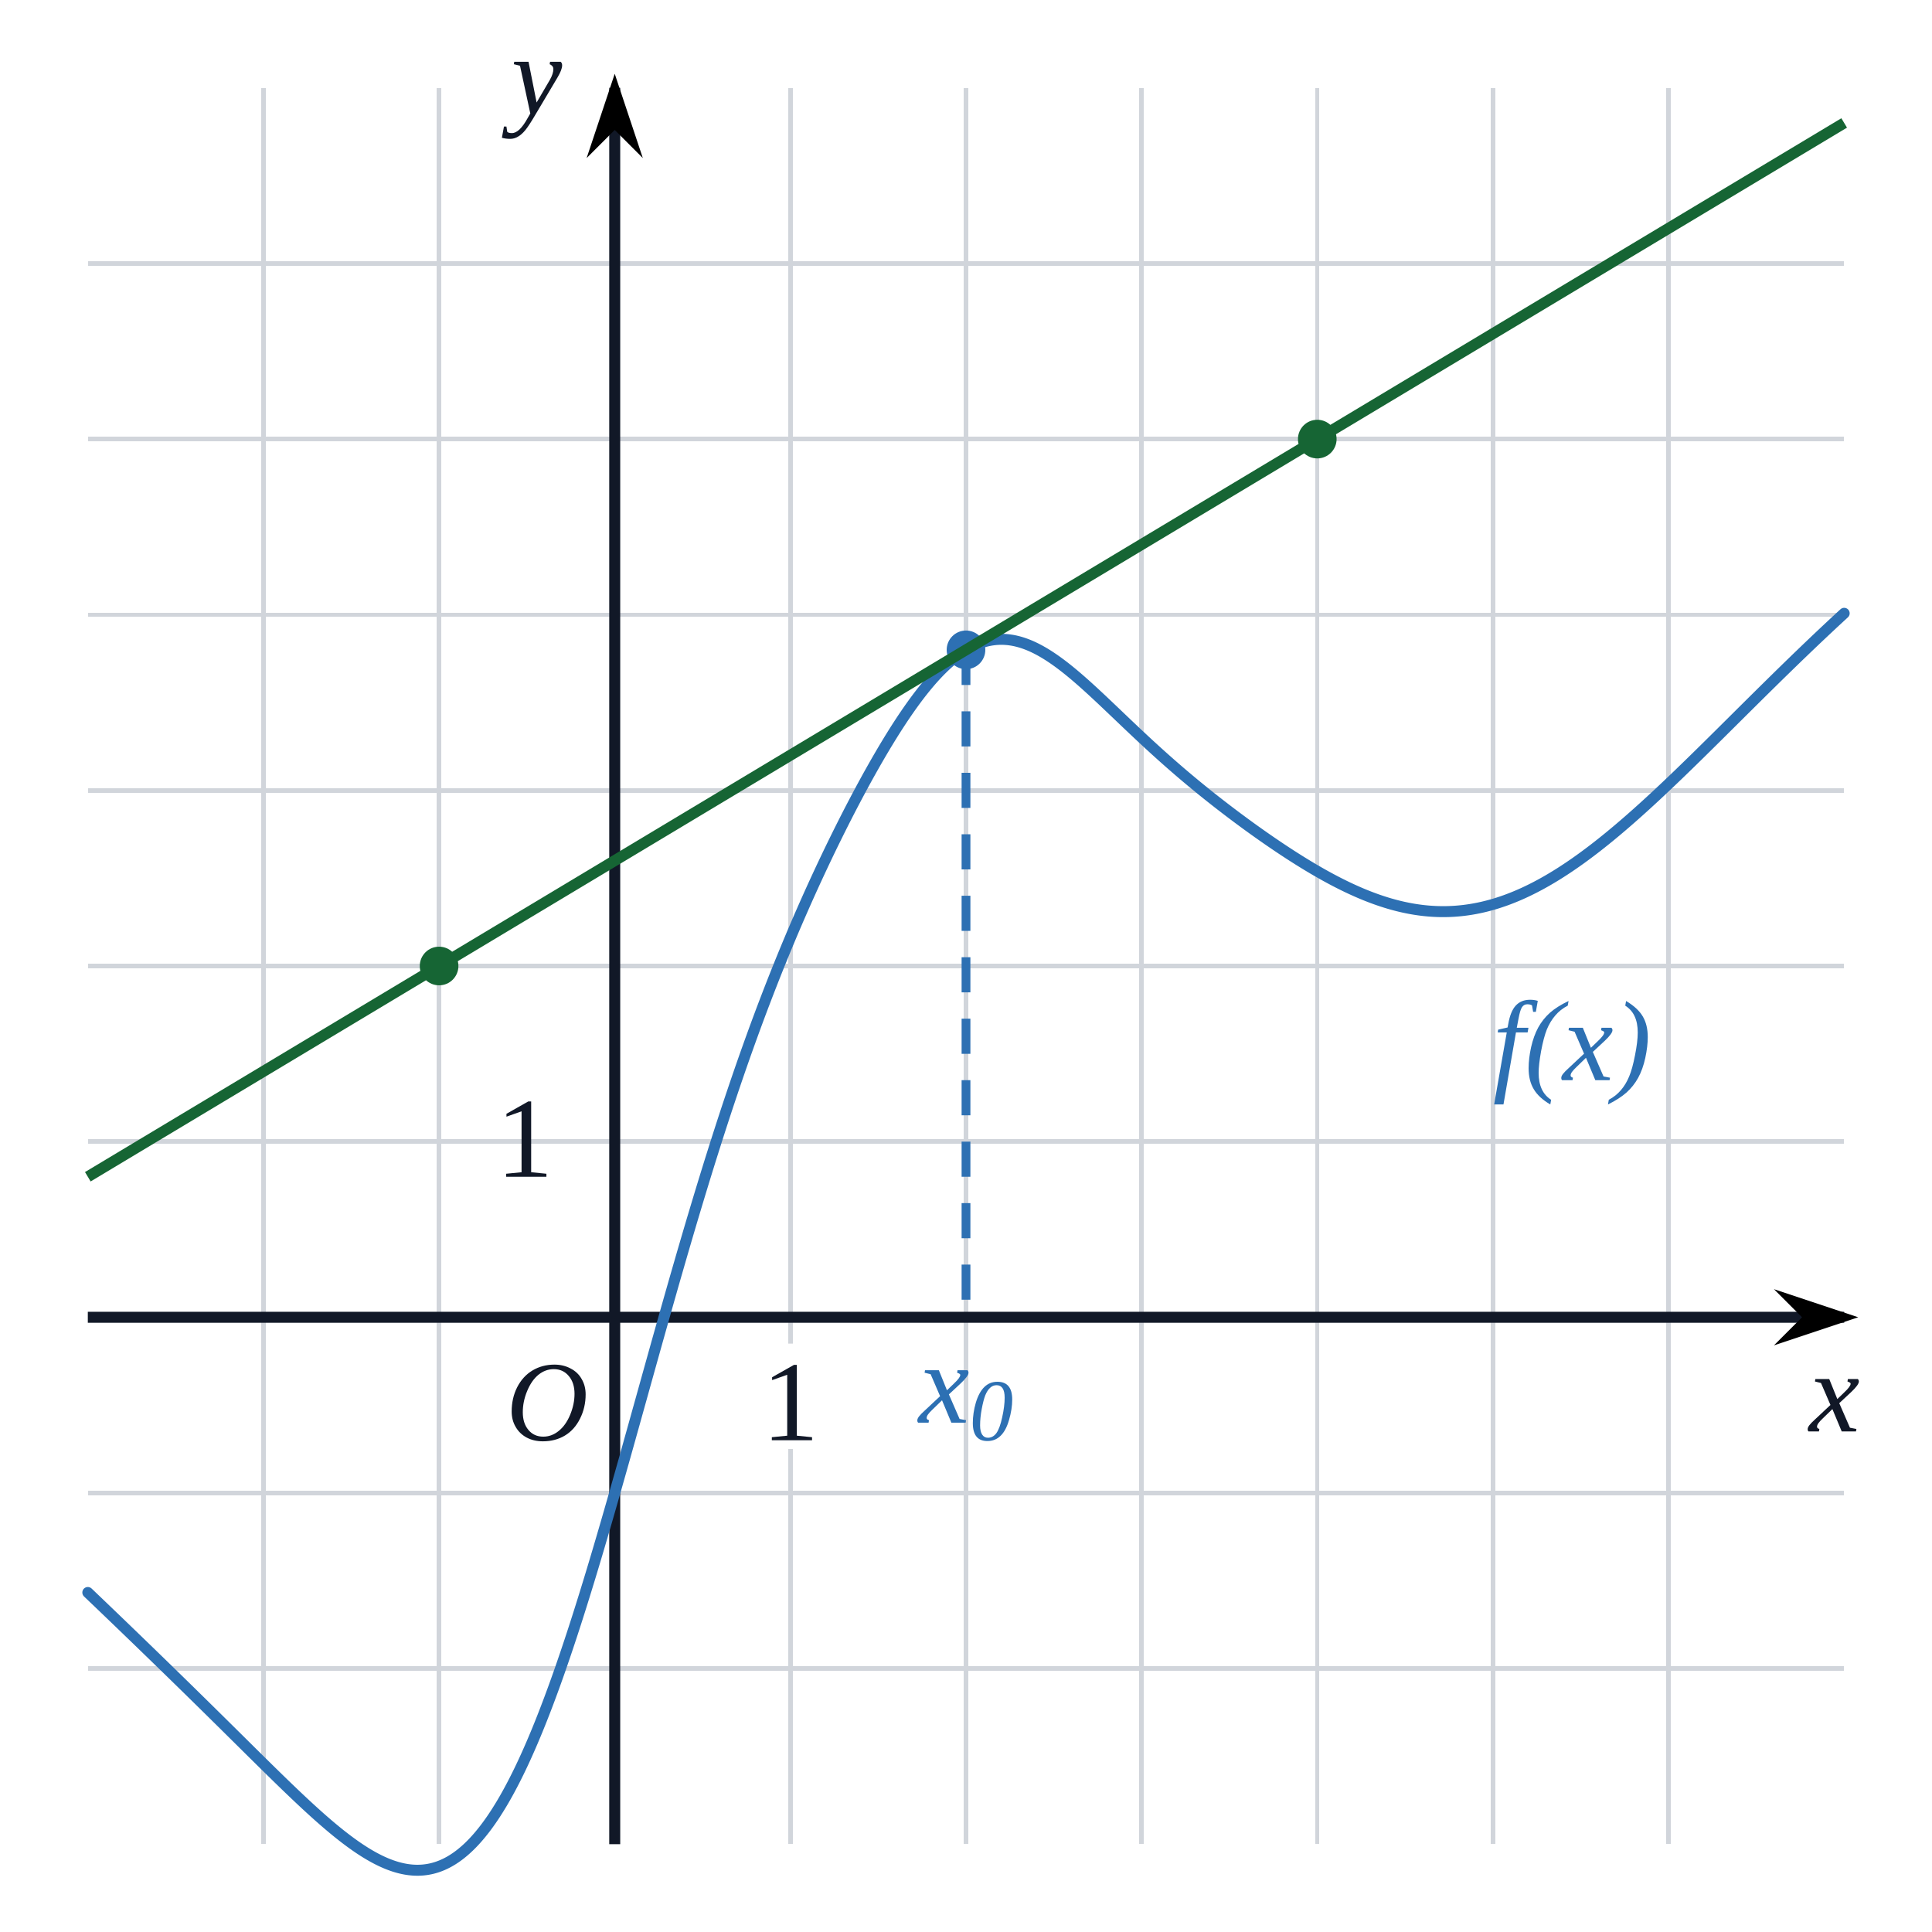
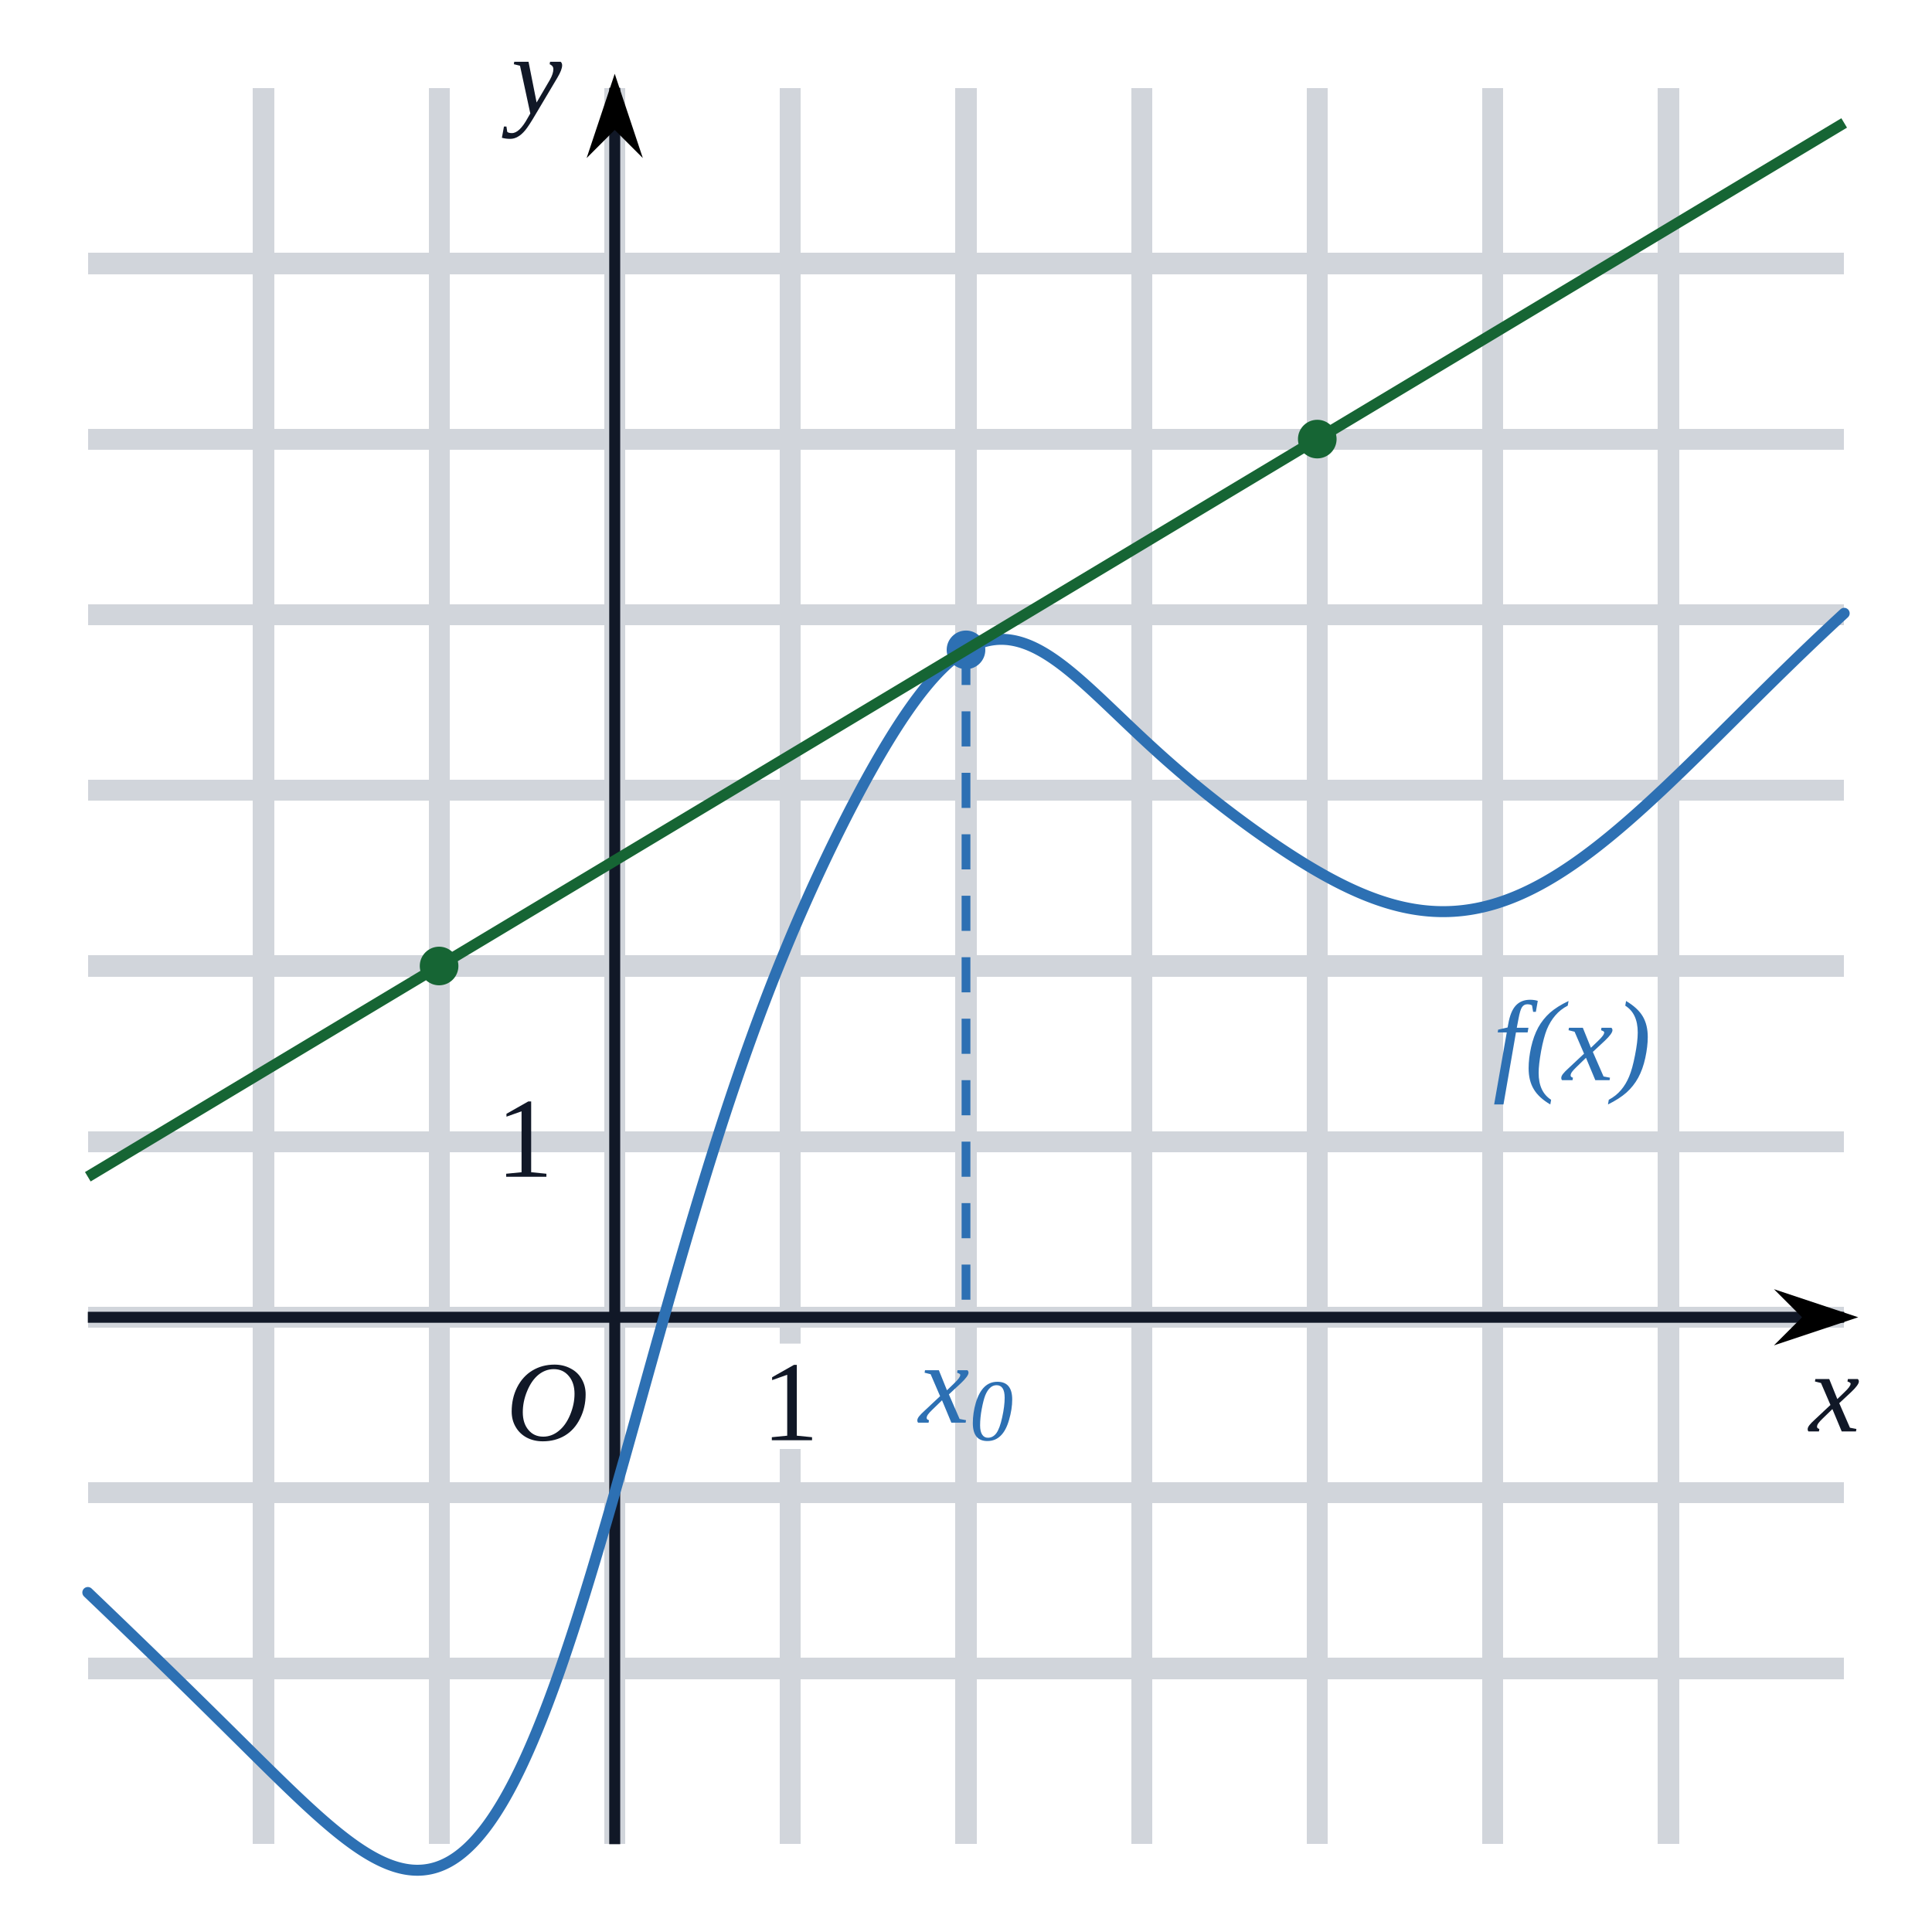
<svg xmlns="http://www.w3.org/2000/svg" width="220" height="220" viewBox="0 0 220 220">
  <rect x="0" y="0" width="220" height="220" fill="white" />
  <defs>
    <marker id="axis-arrow" viewBox="0 0 15 8" refX="13" refY="4" markerWidth="12" markerHeight="6.4" orient="auto" markerUnits="userSpaceOnUse">
      <path d="M 3 0 L 15 4 L 3 8 L 7 4 Z" fill="black" />
    </marker>
  </defs>
-   <g stroke="#d1d5db" stroke-width="0.5" shape-rendering="crispEdges">
+   <g stroke="#d1d5db" stroke-width="2.4" shape-rendering="crispEdges">
    <line x1="30" y1="10" x2="30" y2="210" />
    <line x1="50" y1="10" x2="50" y2="210" />
    <line x1="70" y1="10" x2="70" y2="210" />
    <line x1="90" y1="10" x2="90" y2="210" />
    <line x1="110" y1="10" x2="110" y2="210" />
    <line x1="130" y1="10" x2="130" y2="210" />
    <line x1="150" y1="10" x2="150" y2="210" />
    <line x1="170" y1="10" x2="170" y2="210" />
    <line x1="190" y1="10" x2="190" y2="210" />
    <line x1="10" y1="30" x2="210" y2="30" />
    <line x1="10" y1="50" x2="210" y2="50" />
    <line x1="10" y1="70" x2="210" y2="70" />
    <line x1="10" y1="90" x2="210" y2="90" />
    <line x1="10" y1="110" x2="210" y2="110" />
    <line x1="10" y1="130" x2="210" y2="130" />
    <line x1="10" y1="150" x2="210" y2="150" />
    <line x1="10" y1="170" x2="210" y2="170" />
    <line x1="10" y1="190" x2="210" y2="190" />
  </g>
  <g stroke="#111827" stroke-width="1.25">
    <line x1="10" y1="150" x2="210" y2="150" marker-end="url(#axis-arrow)" />
    <line x1="70" y1="210" x2="70" y2="10" marker-end="url(#axis-arrow)" />
  </g>
  <g font-family="sans-serif" font-size="11" fill="#111827">
    <text x="67" y="164" text-anchor="end" font-size="13" font-style="italic" font-family="Georgia, 'Times New Roman', serif">O</text>
    <rect x="87" y="153" width="7" height="12" fill="white" />
    <text x="90" y="164" text-anchor="middle" font-size="13" font-family="'Times New Roman', serif" font-weight="300">1</text>
    <text x="63" y="134" text-anchor="end" font-size="13" font-family="'Times New Roman', serif" font-weight="300">1</text>
    <text x="206" y="163" text-anchor="start" font-family="Georgia, 'Times New Roman', serif" font-style="italic" font-size="13">x</text>
    <text x="64" y="13" text-anchor="end" font-family="Georgia, 'Times New Roman', serif" font-style="italic" font-size="13">y</text>
  </g>
  <g stroke="#2d70b3" stroke-width="1.25" fill="none" stroke-linecap="round" stroke-linejoin="round">
    <path d="M 10.000 181.340 L 10.100 181.435 L 10.200 181.531 L 10.300 181.626 L 10.400 181.722 L 10.500 181.818 L 10.600 181.913 L 10.700 182.009 L 10.800 182.104 L 10.900 182.200 L 11.001 182.296 L 11.101 182.391 L 11.201 182.487 L 11.301 182.583 L 11.401 182.679 L 11.501 182.774 L 11.601 182.870 L 11.701 182.966 L 11.801 183.062 L 11.901 183.158 L 12.001 183.254 L 12.101 183.350 L 12.201 183.446 L 12.301 183.542 L 12.401 183.638 L 12.501 183.734 L 12.601 183.830 L 12.701 183.926 L 12.801 184.022 L 12.901 184.118 L 13.002 184.214 L 13.102 184.311 L 13.202 184.407 L 13.302 184.503 L 13.402 184.599 L 13.502 184.695 L 13.602 184.792 L 13.702 184.888 L 13.802 184.984 L 13.902 185.081 L 14.002 185.177 L 14.102 185.273 L 14.202 185.370 L 14.302 185.466 L 14.402 185.563 L 14.502 185.659 L 14.602 185.756 L 14.702 185.852 L 14.802 185.949 L 14.902 186.045 L 15.003 186.142 L 15.103 186.238 L 15.203 186.335 L 15.303 186.432 L 15.403 186.528 L 15.503 186.625 L 15.603 186.722 L 15.703 186.818 L 15.803 186.915 L 15.903 187.012 L 16.003 187.109 L 16.103 187.205 L 16.203 187.302 L 16.303 187.399 L 16.403 187.496 L 16.503 187.593 L 16.603 187.690 L 16.703 187.786 L 16.803 187.883 L 16.903 187.980 L 17.004 188.077 L 17.104 188.174 L 17.204 188.271 L 17.304 188.368 L 17.404 188.465 L 17.504 188.562 L 17.604 188.660 L 17.704 188.757 L 17.804 188.854 L 17.904 188.951 L 18.004 189.048 L 18.104 189.145 L 18.204 189.243 L 18.304 189.340 L 18.404 189.437 L 18.504 189.534 L 18.604 189.632 L 18.704 189.729 L 18.804 189.826 L 18.904 189.924 L 19.005 190.021 L 19.105 190.119 L 19.205 190.216 L 19.305 190.314 L 19.405 190.411 L 19.505 190.509 L 19.605 190.606 L 19.705 190.704 L 19.805 190.801 L 19.905 190.899 L 20.005 190.996 L 20.105 191.094 L 20.205 191.192 L 20.305 191.290 L 20.405 191.387 L 20.505 191.485 L 20.605 191.583 L 20.705 191.681 L 20.805 191.778 L 20.905 191.876 L 21.006 191.974 L 21.106 192.072 L 21.206 192.170 L 21.306 192.268 L 21.406 192.366 L 21.506 192.464 L 21.606 192.562 L 21.706 192.660 L 21.806 192.758 L 21.906 192.856 L 22.006 192.954 L 22.106 193.052 L 22.206 193.151 L 22.306 193.249 L 22.406 193.347 L 22.506 193.445 L 22.606 193.544 L 22.706 193.642 L 22.806 193.740 L 22.906 193.838 L 23.007 193.937 L 23.107 194.035 L 23.207 194.134 L 23.307 194.232 L 23.407 194.331 L 23.507 194.429 L 23.607 194.528 L 23.707 194.626 L 23.807 194.725 L 23.907 194.823 L 24.007 194.922 L 24.107 195.020 L 24.207 195.119 L 24.307 195.218 L 24.407 195.316 L 24.507 195.415 L 24.607 195.514 L 24.707 195.613 L 24.807 195.711 L 24.907 195.810 L 25.008 195.909 L 25.108 196.008 L 25.208 196.107 L 25.308 196.205 L 25.408 196.304 L 25.508 196.403 L 25.608 196.502 L 25.708 196.601 L 25.808 196.700 L 25.908 196.799 L 26.008 196.898 L 26.108 196.997 L 26.208 197.096 L 26.308 197.195 L 26.408 197.294 L 26.508 197.393 L 26.608 197.492 L 26.708 197.591 L 26.808 197.690 L 26.908 197.789 L 27.009 197.888 L 27.109 197.987 L 27.209 198.086 L 27.309 198.185 L 27.409 198.284 L 27.509 198.383 L 27.609 198.482 L 27.709 198.581 L 27.809 198.681 L 27.909 198.780 L 28.009 198.879 L 28.109 198.978 L 28.209 199.077 L 28.309 199.176 L 28.409 199.275 L 28.509 199.374 L 28.609 199.473 L 28.709 199.572 L 28.809 199.671 L 28.909 199.769 L 29.010 199.868 L 29.110 199.967 L 29.210 200.066 L 29.310 200.165 L 29.410 200.264 L 29.510 200.362 L 29.610 200.461 L 29.710 200.560 L 29.810 200.659 L 29.910 200.757 L 30.010 200.856 L 30.110 200.954 L 30.210 201.053 L 30.310 201.151 L 30.410 201.250 L 30.510 201.348 L 30.610 201.446 L 30.710 201.544 L 30.810 201.643 L 30.910 201.741 L 31.011 201.839 L 31.111 201.937 L 31.211 202.034 L 31.311 202.132 L 31.411 202.230 L 31.511 202.328 L 31.611 202.425 L 31.711 202.523 L 31.811 202.620 L 31.911 202.717 L 32.011 202.815 L 32.111 202.912 L 32.211 203.009 L 32.311 203.106 L 32.411 203.202 L 32.511 203.299 L 32.611 203.396 L 32.711 203.492 L 32.811 203.588 L 32.911 203.685 L 33.012 203.781 L 33.112 203.877 L 33.212 203.972 L 33.312 204.068 L 33.412 204.164 L 33.512 204.259 L 33.612 204.354 L 33.712 204.449 L 33.812 204.544 L 33.912 204.639 L 34.012 204.733 L 34.112 204.827 L 34.212 204.922 L 34.312 205.016 L 34.412 205.109 L 34.512 205.203 L 34.612 205.296 L 34.712 205.389 L 34.812 205.482 L 34.912 205.575 L 35.013 205.667 L 35.113 205.760 L 35.213 205.852 L 35.313 205.944 L 35.413 206.035 L 35.513 206.126 L 35.613 206.217 L 35.713 206.308 L 35.813 206.399 L 35.913 206.489 L 36.013 206.579 L 36.113 206.668 L 36.213 206.758 L 36.313 206.847 L 36.413 206.936 L 36.513 207.024 L 36.613 207.112 L 36.713 207.200 L 36.813 207.287 L 36.913 207.375 L 37.014 207.461 L 37.114 207.548 L 37.214 207.634 L 37.314 207.720 L 37.414 207.805 L 37.514 207.890 L 37.614 207.974 L 37.714 208.059 L 37.814 208.142 L 37.914 208.226 L 38.014 208.309 L 38.114 208.391 L 38.214 208.473 L 38.314 208.555 L 38.414 208.636 L 38.514 208.717 L 38.614 208.797 L 38.714 208.877 L 38.814 208.956 L 38.914 209.035 L 39.015 209.114 L 39.115 209.191 L 39.215 209.269 L 39.315 209.346 L 39.415 209.422 L 39.515 209.498 L 39.615 209.573 L 39.715 209.647 L 39.815 209.722 L 39.915 209.795 L 40.015 209.868 L 40.115 209.940 L 40.215 210.012 L 40.315 210.083 L 40.415 210.154 L 40.515 210.224 L 40.615 210.293 L 40.715 210.362 L 40.815 210.430 L 40.915 210.497 L 41.016 210.564 L 41.116 210.630 L 41.216 210.695 L 41.316 210.759 L 41.416 210.823 L 41.516 210.886 L 41.616 210.949 L 41.716 211.011 L 41.816 211.071 L 41.916 211.132 L 42.016 211.191 L 42.116 211.250 L 42.216 211.307 L 42.316 211.364 L 42.416 211.421 L 42.516 211.476 L 42.616 211.531 L 42.716 211.584 L 42.816 211.637 L 42.916 211.689 L 43.017 211.740 L 43.117 211.791 L 43.217 211.840 L 43.317 211.889 L 43.417 211.936 L 43.517 211.983 L 43.617 212.028 L 43.717 212.073 L 43.817 212.117 L 43.917 212.160 L 44.017 212.202 L 44.117 212.243 L 44.217 212.282 L 44.317 212.321 L 44.417 212.359 L 44.517 212.396 L 44.617 212.432 L 44.717 212.466 L 44.817 212.500 L 44.917 212.533 L 45.018 212.564 L 45.118 212.595 L 45.218 212.624 L 45.318 212.652 L 45.418 212.679 L 45.518 212.705 L 45.618 212.730 L 45.718 212.753 L 45.818 212.776 L 45.918 212.797 L 46.018 212.817 L 46.118 212.836 L 46.218 212.854 L 46.318 212.870 L 46.418 212.885 L 46.518 212.899 L 46.618 212.912 L 46.718 212.923 L 46.818 212.933 L 46.918 212.942 L 47.019 212.950 L 47.119 212.956 L 47.219 212.961 L 47.319 212.964 L 47.419 212.967 L 47.519 212.967 L 47.619 212.967 L 47.719 212.965 L 47.819 212.962 L 47.919 212.957 L 48.019 212.951 L 48.119 212.944 L 48.219 212.935 L 48.319 212.924 L 48.419 212.912 L 48.519 212.899 L 48.619 212.884 L 48.719 212.868 L 48.819 212.851 L 48.919 212.831 L 49.020 212.811 L 49.120 212.788 L 49.220 212.765 L 49.320 212.739 L 49.420 212.713 L 49.520 212.684 L 49.620 212.654 L 49.720 212.623 L 49.820 212.590 L 49.920 212.555 L 50.020 212.518 L 50.120 212.481 L 50.220 212.441 L 50.320 212.400 L 50.420 212.357 L 50.520 212.312 L 50.620 212.266 L 50.720 212.219 L 50.820 212.169 L 50.920 212.118 L 51.021 212.065 L 51.121 212.011 L 51.221 211.954 L 51.321 211.896 L 51.421 211.837 L 51.521 211.775 L 51.621 211.712 L 51.721 211.647 L 51.821 211.580 L 51.921 211.512 L 52.021 211.442 L 52.121 211.370 L 52.221 211.296 L 52.321 211.221 L 52.421 211.143 L 52.521 211.064 L 52.621 210.983 L 52.721 210.900 L 52.821 210.816 L 52.921 210.729 L 53.022 210.641 L 53.122 210.551 L 53.222 210.459 L 53.322 210.365 L 53.422 210.270 L 53.522 210.172 L 53.622 210.073 L 53.722 209.972 L 53.822 209.869 L 53.922 209.764 L 54.022 209.657 L 54.122 209.548 L 54.222 209.437 L 54.322 209.325 L 54.422 209.210 L 54.522 209.094 L 54.622 208.976 L 54.722 208.855 L 54.822 208.733 L 54.922 208.609 L 55.023 208.483 L 55.123 208.355 L 55.223 208.226 L 55.323 208.094 L 55.423 207.960 L 55.523 207.825 L 55.623 207.687 L 55.723 207.548 L 55.823 207.406 L 55.923 207.263 L 56.023 207.118 L 56.123 206.970 L 56.223 206.821 L 56.323 206.670 L 56.423 206.517 L 56.523 206.362 L 56.623 206.205 L 56.723 206.046 L 56.823 205.885 L 56.923 205.722 L 57.024 205.557 L 57.124 205.391 L 57.224 205.222 L 57.324 205.051 L 57.424 204.879 L 57.524 204.704 L 57.624 204.528 L 57.724 204.349 L 57.824 204.169 L 57.924 203.987 L 58.024 203.803 L 58.124 203.616 L 58.224 203.428 L 58.324 203.238 L 58.424 203.046 L 58.524 202.853 L 58.624 202.657 L 58.724 202.459 L 58.824 202.260 L 58.924 202.058 L 59.025 201.855 L 59.125 201.649 L 59.225 201.442 L 59.325 201.233 L 59.425 201.022 L 59.525 200.810 L 59.625 200.595 L 59.725 200.378 L 59.825 200.160 L 59.925 199.940 L 60.025 199.717 L 60.125 199.493 L 60.225 199.268 L 60.325 199.040 L 60.425 198.810 L 60.525 198.579 L 60.625 198.346 L 60.725 198.111 L 60.825 197.874 L 60.925 197.636 L 61.026 197.396 L 61.126 197.154 L 61.226 196.910 L 61.326 196.664 L 61.426 196.417 L 61.526 196.168 L 61.626 195.917 L 61.726 195.665 L 61.826 195.410 L 61.926 195.154 L 62.026 194.897 L 62.126 194.637 L 62.226 194.376 L 62.326 194.114 L 62.426 193.850 L 62.526 193.584 L 62.626 193.316 L 62.726 193.047 L 62.826 192.776 L 62.926 192.504 L 63.027 192.229 L 63.127 191.954 L 63.227 191.677 L 63.327 191.398 L 63.427 191.118 L 63.527 190.836 L 63.627 190.553 L 63.727 190.268 L 63.827 189.981 L 63.927 189.694 L 64.027 189.404 L 64.127 189.113 L 64.227 188.821 L 64.327 188.528 L 64.427 188.233 L 64.527 187.936 L 64.627 187.638 L 64.727 187.339 L 64.827 187.038 L 64.927 186.736 L 65.028 186.433 L 65.128 186.128 L 65.228 185.823 L 65.328 185.515 L 65.428 185.207 L 65.528 184.897 L 65.628 184.586 L 65.728 184.274 L 65.828 183.960 L 65.928 183.645 L 66.028 183.330 L 66.128 183.012 L 66.228 182.694 L 66.328 182.375 L 66.428 182.054 L 66.528 181.733 L 66.628 181.410 L 66.728 181.086 L 66.828 180.761 L 66.928 180.435 L 67.029 180.108 L 67.129 179.780 L 67.229 179.451 L 67.329 179.121 L 67.429 178.790 L 67.529 178.458 L 67.629 178.125 L 67.729 177.791 L 67.829 177.456 L 67.929 177.121 L 68.029 176.784 L 68.129 176.447 L 68.229 176.108 L 68.329 175.769 L 68.429 175.429 L 68.529 175.089 L 68.629 174.747 L 68.729 174.405 L 68.829 174.062 L 68.929 173.718 L 69.030 173.374 L 69.130 173.029 L 69.230 172.683 L 69.330 172.337 L 69.430 171.990 L 69.530 171.642 L 69.630 171.294 L 69.730 170.945 L 69.830 170.595 L 69.930 170.245 L 70.030 169.895 L 70.130 169.544 L 70.230 169.192 L 70.330 168.840 L 70.430 168.487 L 70.530 168.134 L 70.630 167.781 L 70.730 167.427 L 70.830 167.073 L 70.930 166.718 L 71.031 166.363 L 71.131 166.008 L 71.231 165.652 L 71.331 165.296 L 71.431 164.940 L 71.531 164.583 L 71.631 164.226 L 71.731 163.869 L 71.831 163.512 L 71.931 163.154 L 72.031 162.797 L 72.131 162.439 L 72.231 162.081 L 72.331 161.722 L 72.431 161.364 L 72.531 161.005 L 72.631 160.647 L 72.731 160.288 L 72.831 159.929 L 72.931 159.571 L 73.032 159.212 L 73.132 158.853 L 73.232 158.494 L 73.332 158.135 L 73.432 157.776 L 73.532 157.418 L 73.632 157.059 L 73.732 156.700 L 73.832 156.342 L 73.932 155.983 L 74.032 155.625 L 74.132 155.267 L 74.232 154.909 L 74.332 154.551 L 74.432 154.193 L 74.532 153.836 L 74.632 153.478 L 74.732 153.121 L 74.832 152.764 L 74.932 152.408 L 75.033 152.052 L 75.133 151.696 L 75.233 151.340 L 75.333 150.984 L 75.433 150.629 L 75.533 150.275 L 75.633 149.920 L 75.733 149.566 L 75.833 149.213 L 75.933 148.859 L 76.033 148.507 L 76.133 148.154 L 76.233 147.802 L 76.333 147.451 L 76.433 147.100 L 76.533 146.749 L 76.633 146.399 L 76.733 146.049 L 76.833 145.700 L 76.933 145.351 L 77.034 145.003 L 77.134 144.656 L 77.234 144.309 L 77.334 143.962 L 77.434 143.617 L 77.534 143.271 L 77.634 142.927 L 77.734 142.583 L 77.834 142.239 L 77.934 141.896 L 78.034 141.554 L 78.134 141.213 L 78.234 140.872 L 78.334 140.532 L 78.434 140.192 L 78.534 139.853 L 78.634 139.515 L 78.734 139.178 L 78.834 138.841 L 78.934 138.505 L 79.035 138.170 L 79.135 137.835 L 79.235 137.501 L 79.335 137.168 L 79.435 136.836 L 79.535 136.505 L 79.635 136.174 L 79.735 135.844 L 79.835 135.515 L 79.935 135.187 L 80.035 134.859 L 80.135 134.533 L 80.235 134.207 L 80.335 133.882 L 80.435 133.558 L 80.535 133.234 L 80.635 132.912 L 80.735 132.590 L 80.835 132.269 L 80.935 131.949 L 81.036 131.630 L 81.136 131.312 L 81.236 130.995 L 81.336 130.679 L 81.436 130.363 L 81.536 130.048 L 81.636 129.735 L 81.736 129.422 L 81.836 129.110 L 81.936 128.799 L 82.036 128.489 L 82.136 128.180 L 82.236 127.871 L 82.336 127.564 L 82.436 127.258 L 82.536 126.952 L 82.636 126.648 L 82.736 126.344 L 82.836 126.042 L 82.936 125.740 L 83.037 125.439 L 83.137 125.139 L 83.237 124.840 L 83.337 124.542 L 83.437 124.245 L 83.537 123.949 L 83.637 123.654 L 83.737 123.360 L 83.837 123.067 L 83.937 122.775 L 84.037 122.483 L 84.137 122.193 L 84.237 121.904 L 84.337 121.615 L 84.437 121.328 L 84.537 121.041 L 84.637 120.756 L 84.737 120.471 L 84.837 120.187 L 84.937 119.904 L 85.038 119.623 L 85.138 119.342 L 85.238 119.062 L 85.338 118.783 L 85.438 118.505 L 85.538 118.228 L 85.638 117.952 L 85.738 117.677 L 85.838 117.402 L 85.938 117.129 L 86.038 116.857 L 86.138 116.585 L 86.238 116.315 L 86.338 116.045 L 86.438 115.777 L 86.538 115.509 L 86.638 115.242 L 86.738 114.976 L 86.838 114.711 L 86.938 114.447 L 87.039 114.184 L 87.139 113.922 L 87.239 113.660 L 87.339 113.400 L 87.439 113.140 L 87.539 112.881 L 87.639 112.624 L 87.739 112.367 L 87.839 112.111 L 87.939 111.855 L 88.039 111.601 L 88.139 111.348 L 88.239 111.095 L 88.339 110.843 L 88.439 110.592 L 88.539 110.342 L 88.639 110.093 L 88.739 109.845 L 88.839 109.597 L 88.939 109.350 L 89.040 109.105 L 89.140 108.860 L 89.240 108.615 L 89.340 108.372 L 89.440 108.129 L 89.540 107.887 L 89.640 107.646 L 89.740 107.406 L 89.840 107.167 L 89.940 106.928 L 90.040 106.690 L 90.140 106.453 L 90.240 106.217 L 90.340 105.981 L 90.440 105.747 L 90.540 105.512 L 90.640 105.279 L 90.740 105.047 L 90.840 104.815 L 90.940 104.584 L 91.041 104.353 L 91.141 104.124 L 91.241 103.895 L 91.341 103.667 L 91.441 103.439 L 91.541 103.213 L 91.641 102.987 L 91.741 102.761 L 91.841 102.537 L 91.941 102.313 L 92.041 102.089 L 92.141 101.867 L 92.241 101.645 L 92.341 101.424 L 92.441 101.203 L 92.541 100.983 L 92.641 100.764 L 92.741 100.546 L 92.841 100.328 L 92.941 100.111 L 93.042 99.894 L 93.142 99.678 L 93.242 99.463 L 93.342 99.248 L 93.442 99.034 L 93.542 98.821 L 93.642 98.608 L 93.742 98.396 L 93.842 98.184 L 93.942 97.973 L 94.042 97.763 L 94.142 97.553 L 94.242 97.344 L 94.342 97.136 L 94.442 96.928 L 94.542 96.721 L 94.642 96.514 L 94.742 96.308 L 94.842 96.103 L 94.942 95.898 L 95.043 95.694 L 95.143 95.490 L 95.243 95.287 L 95.343 95.085 L 95.443 94.883 L 95.543 94.682 L 95.643 94.481 L 95.743 94.281 L 95.843 94.082 L 95.943 93.883 L 96.043 93.685 L 96.143 93.487 L 96.243 93.290 L 96.343 93.094 L 96.443 92.898 L 96.543 92.702 L 96.643 92.508 L 96.743 92.314 L 96.843 92.120 L 96.943 91.927 L 97.044 91.735 L 97.144 91.543 L 97.244 91.352 L 97.344 91.162 L 97.444 90.972 L 97.544 90.782 L 97.644 90.594 L 97.744 90.406 L 97.844 90.218 L 97.944 90.031 L 98.044 89.845 L 98.144 89.660 L 98.244 89.475 L 98.344 89.290 L 98.444 89.107 L 98.544 88.924 L 98.644 88.741 L 98.744 88.559 L 98.844 88.378 L 98.944 88.198 L 99.045 88.018 L 99.145 87.839 L 99.245 87.661 L 99.345 87.483 L 99.445 87.306 L 99.545 87.129 L 99.645 86.954 L 99.745 86.779 L 99.845 86.604 L 99.945 86.431 L 100.045 86.258 L 100.145 86.086 L 100.245 85.914 L 100.345 85.743 L 100.445 85.573 L 100.545 85.404 L 100.645 85.236 L 100.745 85.068 L 100.845 84.901 L 100.945 84.735 L 101.046 84.570 L 101.146 84.405 L 101.246 84.241 L 101.346 84.078 L 101.446 83.916 L 101.546 83.755 L 101.646 83.594 L 101.746 83.434 L 101.846 83.275 L 101.946 83.117 L 102.046 82.960 L 102.146 82.804 L 102.246 82.649 L 102.346 82.494 L 102.446 82.341 L 102.546 82.188 L 102.646 82.036 L 102.746 81.885 L 102.846 81.735 L 102.946 81.586 L 103.047 81.438 L 103.147 81.291 L 103.247 81.145 L 103.347 81.000 L 103.447 80.855 L 103.547 80.712 L 103.647 80.570 L 103.747 80.429 L 103.847 80.289 L 103.947 80.150 L 104.047 80.012 L 104.147 79.875 L 104.247 79.739 L 104.347 79.604 L 104.447 79.470 L 104.547 79.337 L 104.647 79.206 L 104.747 79.075 L 104.847 78.946 L 104.947 78.817 L 105.048 78.690 L 105.148 78.564 L 105.248 78.439 L 105.348 78.316 L 105.448 78.193 L 105.548 78.072 L 105.648 77.952 L 105.748 77.833 L 105.848 77.715 L 105.948 77.599 L 106.048 77.483 L 106.148 77.369 L 106.248 77.257 L 106.348 77.145 L 106.448 77.035 L 106.548 76.926 L 106.648 76.818 L 106.748 76.712 L 106.848 76.606 L 106.948 76.503 L 107.049 76.400 L 107.149 76.299 L 107.249 76.199 L 107.349 76.101 L 107.449 76.003 L 107.549 75.908 L 107.649 75.813 L 107.749 75.720 L 107.849 75.628 L 107.949 75.538 L 108.049 75.449 L 108.149 75.361 L 108.249 75.275 L 108.349 75.190 L 108.449 75.107 L 108.549 75.025 L 108.649 74.945 L 108.749 74.866 L 108.849 74.788 L 108.949 74.712 L 109.050 74.637 L 109.150 74.564 L 109.250 74.492 L 109.350 74.422 L 109.450 74.353 L 109.550 74.285 L 109.650 74.219 L 109.750 74.155 L 109.850 74.092 L 109.950 74.030 L 110.050 73.970 L 110.150 73.912 L 110.250 73.855 L 110.350 73.799 L 110.450 73.745 L 110.550 73.692 L 110.650 73.641 L 110.750 73.592 L 110.850 73.544 L 110.950 73.497 L 111.051 73.452 L 111.151 73.409 L 111.251 73.367 L 111.351 73.326 L 111.451 73.287 L 111.551 73.250 L 111.651 73.214 L 111.751 73.180 L 111.851 73.147 L 111.951 73.115 L 112.051 73.085 L 112.151 73.057 L 112.251 73.030 L 112.351 73.005 L 112.451 72.981 L 112.551 72.958 L 112.651 72.938 L 112.751 72.918 L 112.851 72.900 L 112.951 72.884 L 113.052 72.869 L 113.152 72.856 L 113.252 72.844 L 113.352 72.833 L 113.452 72.824 L 113.552 72.817 L 113.652 72.810 L 113.752 72.806 L 113.852 72.803 L 113.952 72.801 L 114.052 72.801 L 114.152 72.802 L 114.252 72.804 L 114.352 72.808 L 114.452 72.814 L 114.552 72.821 L 114.652 72.829 L 114.752 72.838 L 114.852 72.849 L 114.952 72.862 L 115.053 72.876 L 115.153 72.891 L 115.253 72.907 L 115.353 72.925 L 115.453 72.944 L 115.553 72.965 L 115.653 72.986 L 115.753 73.010 L 115.853 73.034 L 115.953 73.060 L 116.053 73.087 L 116.153 73.115 L 116.253 73.145 L 116.353 73.175 L 116.453 73.207 L 116.553 73.241 L 116.653 73.275 L 116.753 73.311 L 116.853 73.348 L 116.953 73.386 L 117.054 73.425 L 117.154 73.466 L 117.254 73.507 L 117.354 73.550 L 117.454 73.594 L 117.554 73.639 L 117.654 73.685 L 117.754 73.733 L 117.854 73.781 L 117.954 73.830 L 118.054 73.881 L 118.154 73.933 L 118.254 73.985 L 118.354 74.039 L 118.454 74.093 L 118.554 74.149 L 118.654 74.206 L 118.754 74.263 L 118.854 74.322 L 118.954 74.381 L 119.055 74.442 L 119.155 74.503 L 119.255 74.566 L 119.355 74.629 L 119.455 74.693 L 119.555 74.758 L 119.655 74.824 L 119.755 74.891 L 119.855 74.958 L 119.955 75.027 L 120.055 75.096 L 120.155 75.166 L 120.255 75.236 L 120.355 75.308 L 120.455 75.380 L 120.555 75.453 L 120.655 75.527 L 120.755 75.601 L 120.855 75.677 L 120.955 75.752 L 121.056 75.829 L 121.156 75.906 L 121.256 75.984 L 121.356 76.063 L 121.456 76.142 L 121.556 76.221 L 121.656 76.302 L 121.756 76.383 L 121.856 76.464 L 121.956 76.546 L 122.056 76.629 L 122.156 76.712 L 122.256 76.795 L 122.356 76.880 L 122.456 76.964 L 122.556 77.049 L 122.656 77.135 L 122.756 77.221 L 122.856 77.307 L 122.956 77.394 L 123.057 77.482 L 123.157 77.570 L 123.257 77.658 L 123.357 77.746 L 123.457 77.835 L 123.557 77.924 L 123.657 78.014 L 123.757 78.104 L 123.857 78.194 L 123.957 78.285 L 124.057 78.376 L 124.157 78.467 L 124.257 78.558 L 124.357 78.650 L 124.457 78.742 L 124.557 78.834 L 124.657 78.927 L 124.757 79.020 L 124.857 79.113 L 124.957 79.206 L 125.058 79.299 L 125.158 79.393 L 125.258 79.487 L 125.358 79.580 L 125.458 79.674 L 125.558 79.769 L 125.658 79.863 L 125.758 79.958 L 125.858 80.052 L 125.958 80.147 L 126.058 80.242 L 126.158 80.337 L 126.258 80.432 L 126.358 80.527 L 126.458 80.622 L 126.558 80.717 L 126.658 80.812 L 126.758 80.908 L 126.858 81.003 L 126.958 81.098 L 127.059 81.194 L 127.159 81.289 L 127.259 81.385 L 127.359 81.480 L 127.459 81.576 L 127.559 81.671 L 127.659 81.767 L 127.759 81.862 L 127.859 81.957 L 127.959 82.053 L 128.059 82.148 L 128.159 82.243 L 128.259 82.338 L 128.359 82.434 L 128.459 82.529 L 128.559 82.624 L 128.659 82.719 L 128.759 82.813 L 128.859 82.908 L 128.959 83.003 L 129.060 83.098 L 129.160 83.192 L 129.260 83.286 L 129.360 83.381 L 129.460 83.475 L 129.560 83.569 L 129.660 83.663 L 129.760 83.757 L 129.860 83.850 L 129.960 83.944 L 130.060 84.037 L 130.160 84.131 L 130.260 84.224 L 130.360 84.317 L 130.460 84.410 L 130.560 84.502 L 130.660 84.595 L 130.760 84.687 L 130.860 84.780 L 130.960 84.872 L 131.061 84.964 L 131.161 85.055 L 131.261 85.147 L 131.361 85.238 L 131.461 85.330 L 131.561 85.421 L 131.661 85.512 L 131.761 85.602 L 131.861 85.693 L 131.961 85.783 L 132.061 85.873 L 132.161 85.964 L 132.261 86.053 L 132.361 86.143 L 132.461 86.232 L 132.561 86.322 L 132.661 86.411 L 132.761 86.500 L 132.861 86.588 L 132.961 86.677 L 133.062 86.765 L 133.162 86.854 L 133.262 86.942 L 133.362 87.029 L 133.462 87.117 L 133.562 87.204 L 133.662 87.291 L 133.762 87.378 L 133.862 87.465 L 133.962 87.552 L 134.062 87.638 L 134.162 87.725 L 134.262 87.811 L 134.362 87.897 L 134.462 87.982 L 134.562 88.068 L 134.662 88.153 L 134.762 88.238 L 134.862 88.323 L 134.962 88.408 L 135.063 88.492 L 135.163 88.577 L 135.263 88.661 L 135.363 88.745 L 135.463 88.828 L 135.563 88.912 L 135.663 88.995 L 135.763 89.079 L 135.863 89.162 L 135.963 89.245 L 136.063 89.327 L 136.163 89.410 L 136.263 89.492 L 136.363 89.574 L 136.463 89.656 L 136.563 89.738 L 136.663 89.819 L 136.763 89.901 L 136.863 89.982 L 136.963 90.063 L 137.064 90.144 L 137.164 90.225 L 137.264 90.305 L 137.364 90.386 L 137.464 90.466 L 137.564 90.546 L 137.664 90.626 L 137.764 90.705 L 137.864 90.785 L 137.964 90.864 L 138.064 90.943 L 138.164 91.022 L 138.264 91.101 L 138.364 91.180 L 138.464 91.258 L 138.564 91.336 L 138.664 91.415 L 138.764 91.493 L 138.864 91.571 L 138.964 91.648 L 139.065 91.726 L 139.165 91.803 L 139.265 91.880 L 139.365 91.957 L 139.465 92.034 L 139.565 92.111 L 139.665 92.187 L 139.765 92.264 L 139.865 92.340 L 139.965 92.416 L 140.065 92.492 L 140.165 92.568 L 140.265 92.644 L 140.365 92.719 L 140.465 92.794 L 140.565 92.870 L 140.665 92.945 L 140.765 93.019 L 140.865 93.094 L 140.965 93.169 L 141.066 93.243 L 141.166 93.317 L 141.266 93.391 L 141.366 93.465 L 141.466 93.539 L 141.566 93.613 L 141.666 93.686 L 141.766 93.760 L 141.866 93.833 L 141.966 93.906 L 142.066 93.979 L 142.166 94.052 L 142.266 94.124 L 142.366 94.197 L 142.466 94.269 L 142.566 94.341 L 142.666 94.413 L 142.766 94.485 L 142.866 94.557 L 142.966 94.628 L 143.067 94.699 L 143.167 94.771 L 143.267 94.842 L 143.367 94.913 L 143.467 94.983 L 143.567 95.054 L 143.667 95.124 L 143.767 95.195 L 143.867 95.265 L 143.967 95.335 L 144.067 95.404 L 144.167 95.474 L 144.267 95.544 L 144.367 95.613 L 144.467 95.682 L 144.567 95.751 L 144.667 95.820 L 144.767 95.888 L 144.867 95.957 L 144.967 96.025 L 145.068 96.093 L 145.168 96.161 L 145.268 96.229 L 145.368 96.297 L 145.468 96.364 L 145.568 96.431 L 145.668 96.499 L 145.768 96.565 L 145.868 96.632 L 145.968 96.699 L 146.068 96.765 L 146.168 96.831 L 146.268 96.897 L 146.368 96.963 L 146.468 97.029 L 146.568 97.094 L 146.668 97.159 L 146.768 97.225 L 146.868 97.289 L 146.968 97.354 L 147.069 97.419 L 147.169 97.483 L 147.269 97.547 L 147.369 97.611 L 147.469 97.675 L 147.569 97.738 L 147.669 97.801 L 147.769 97.864 L 147.869 97.927 L 147.969 97.990 L 148.069 98.052 L 148.169 98.114 L 148.269 98.176 L 148.369 98.238 L 148.469 98.300 L 148.569 98.361 L 148.669 98.422 L 148.769 98.483 L 148.869 98.544 L 148.969 98.604 L 149.070 98.664 L 149.170 98.724 L 149.270 98.784 L 149.370 98.843 L 149.470 98.903 L 149.570 98.962 L 149.670 99.020 L 149.770 99.079 L 149.870 99.137 L 149.970 99.195 L 150.070 99.253 L 150.170 99.310 L 150.270 99.367 L 150.370 99.424 L 150.470 99.481 L 150.570 99.538 L 150.670 99.594 L 150.770 99.650 L 150.870 99.705 L 150.970 99.761 L 151.071 99.816 L 151.171 99.870 L 151.271 99.925 L 151.371 99.979 L 151.471 100.033 L 151.571 100.087 L 151.671 100.140 L 151.771 100.193 L 151.871 100.246 L 151.971 100.298 L 152.071 100.351 L 152.171 100.403 L 152.271 100.454 L 152.371 100.505 L 152.471 100.556 L 152.571 100.607 L 152.671 100.657 L 152.771 100.707 L 152.871 100.757 L 152.971 100.807 L 153.072 100.856 L 153.172 100.904 L 153.272 100.953 L 153.372 101.001 L 153.472 101.049 L 153.572 101.096 L 153.672 101.143 L 153.772 101.190 L 153.872 101.236 L 153.972 101.282 L 154.072 101.328 L 154.172 101.373 L 154.272 101.418 L 154.372 101.463 L 154.472 101.507 L 154.572 101.551 L 154.672 101.595 L 154.772 101.638 L 154.872 101.681 L 154.972 101.724 L 155.073 101.766 L 155.173 101.808 L 155.273 101.849 L 155.373 101.890 L 155.473 101.931 L 155.573 101.971 L 155.673 102.011 L 155.773 102.050 L 155.873 102.089 L 155.973 102.128 L 156.073 102.166 L 156.173 102.204 L 156.273 102.242 L 156.373 102.279 L 156.473 102.316 L 156.573 102.352 L 156.673 102.388 L 156.773 102.424 L 156.873 102.459 L 156.973 102.494 L 157.074 102.528 L 157.174 102.562 L 157.274 102.595 L 157.374 102.629 L 157.474 102.661 L 157.574 102.693 L 157.674 102.725 L 157.774 102.757 L 157.874 102.788 L 157.974 102.818 L 158.074 102.848 L 158.174 102.878 L 158.274 102.907 L 158.374 102.936 L 158.474 102.964 L 158.574 102.992 L 158.674 103.020 L 158.774 103.047 L 158.874 103.073 L 158.974 103.100 L 159.075 103.125 L 159.175 103.151 L 159.275 103.175 L 159.375 103.200 L 159.475 103.224 L 159.575 103.247 L 159.675 103.270 L 159.775 103.293 L 159.875 103.315 L 159.975 103.336 L 160.075 103.357 L 160.175 103.378 L 160.275 103.398 L 160.375 103.418 L 160.475 103.437 L 160.575 103.456 L 160.675 103.474 L 160.775 103.492 L 160.875 103.510 L 160.975 103.527 L 161.076 103.543 L 161.176 103.559 L 161.276 103.574 L 161.376 103.589 L 161.476 103.604 L 161.576 103.618 L 161.676 103.631 L 161.776 103.644 L 161.876 103.657 L 161.976 103.669 L 162.076 103.681 L 162.176 103.692 L 162.276 103.702 L 162.376 103.712 L 162.476 103.722 L 162.576 103.731 L 162.676 103.740 L 162.776 103.748 L 162.876 103.755 L 162.976 103.762 L 163.077 103.769 L 163.177 103.775 L 163.277 103.781 L 163.377 103.786 L 163.477 103.790 L 163.577 103.795 L 163.677 103.798 L 163.777 103.801 L 163.877 103.804 L 163.977 103.806 L 164.077 103.807 L 164.177 103.808 L 164.277 103.809 L 164.377 103.809 L 164.477 103.809 L 164.577 103.808 L 164.677 103.806 L 164.777 103.804 L 164.877 103.802 L 164.977 103.799 L 165.078 103.795 L 165.178 103.791 L 165.278 103.786 L 165.378 103.781 L 165.478 103.776 L 165.578 103.770 L 165.678 103.763 L 165.778 103.756 L 165.878 103.748 L 165.978 103.740 L 166.078 103.731 L 166.178 103.722 L 166.278 103.712 L 166.378 103.702 L 166.478 103.692 L 166.578 103.680 L 166.678 103.669 L 166.778 103.656 L 166.878 103.643 L 166.978 103.630 L 167.079 103.616 L 167.179 103.602 L 167.279 103.587 L 167.379 103.572 L 167.479 103.556 L 167.579 103.539 L 167.679 103.523 L 167.779 103.505 L 167.879 103.487 L 167.979 103.469 L 168.079 103.450 L 168.179 103.430 L 168.279 103.410 L 168.379 103.390 L 168.479 103.369 L 168.579 103.347 L 168.679 103.325 L 168.779 103.303 L 168.879 103.280 L 168.979 103.256 L 169.080 103.232 L 169.180 103.207 L 169.280 103.182 L 169.380 103.157 L 169.480 103.131 L 169.580 103.104 L 169.680 103.077 L 169.780 103.049 L 169.880 103.021 L 169.980 102.993 L 170.080 102.964 L 170.180 102.934 L 170.280 102.904 L 170.380 102.873 L 170.480 102.842 L 170.580 102.811 L 170.680 102.778 L 170.780 102.746 L 170.880 102.713 L 170.980 102.679 L 171.081 102.645 L 171.181 102.611 L 171.281 102.575 L 171.381 102.540 L 171.481 102.504 L 171.581 102.467 L 171.681 102.430 L 171.781 102.393 L 171.881 102.355 L 171.981 102.316 L 172.081 102.278 L 172.181 102.238 L 172.281 102.198 L 172.381 102.158 L 172.481 102.117 L 172.581 102.076 L 172.681 102.034 L 172.781 101.992 L 172.881 101.949 L 172.981 101.906 L 173.082 101.862 L 173.182 101.818 L 173.282 101.773 L 173.382 101.728 L 173.482 101.683 L 173.582 101.637 L 173.682 101.590 L 173.782 101.543 L 173.882 101.496 L 173.982 101.448 L 174.082 101.400 L 174.182 101.351 L 174.282 101.302 L 174.382 101.252 L 174.482 101.202 L 174.582 101.152 L 174.682 101.101 L 174.782 101.049 L 174.882 100.998 L 174.982 100.945 L 175.083 100.892 L 175.183 100.839 L 175.283 100.786 L 175.383 100.732 L 175.483 100.677 L 175.583 100.622 L 175.683 100.567 L 175.783 100.511 L 175.883 100.455 L 175.983 100.399 L 176.083 100.342 L 176.183 100.284 L 176.283 100.226 L 176.383 100.168 L 176.483 100.109 L 176.583 100.050 L 176.683 99.991 L 176.783 99.931 L 176.883 99.871 L 176.983 99.810 L 177.084 99.749 L 177.184 99.687 L 177.284 99.626 L 177.384 99.563 L 177.484 99.501 L 177.584 99.438 L 177.684 99.374 L 177.784 99.310 L 177.884 99.246 L 177.984 99.181 L 178.084 99.116 L 178.184 99.051 L 178.284 98.985 L 178.384 98.919 L 178.484 98.853 L 178.584 98.786 L 178.684 98.719 L 178.784 98.651 L 178.884 98.583 L 178.984 98.515 L 179.085 98.446 L 179.185 98.377 L 179.285 98.307 L 179.385 98.238 L 179.485 98.168 L 179.585 98.097 L 179.685 98.026 L 179.785 97.955 L 179.885 97.884 L 179.985 97.812 L 180.085 97.740 L 180.185 97.667 L 180.285 97.594 L 180.385 97.521 L 180.485 97.448 L 180.585 97.374 L 180.685 97.299 L 180.785 97.225 L 180.885 97.150 L 180.985 97.075 L 181.086 97.000 L 181.186 96.924 L 181.286 96.848 L 181.386 96.771 L 181.486 96.695 L 181.586 96.618 L 181.686 96.540 L 181.786 96.463 L 181.886 96.385 L 181.986 96.307 L 182.086 96.228 L 182.186 96.149 L 182.286 96.070 L 182.386 95.991 L 182.486 95.911 L 182.586 95.831 L 182.686 95.751 L 182.786 95.670 L 182.886 95.590 L 182.986 95.508 L 183.087 95.427 L 183.187 95.346 L 183.287 95.264 L 183.387 95.181 L 183.487 95.099 L 183.587 95.016 L 183.687 94.933 L 183.787 94.850 L 183.887 94.767 L 183.987 94.683 L 184.087 94.599 L 184.187 94.515 L 184.287 94.430 L 184.387 94.346 L 184.487 94.261 L 184.587 94.176 L 184.687 94.090 L 184.787 94.005 L 184.887 93.919 L 184.987 93.833 L 185.088 93.746 L 185.188 93.660 L 185.288 93.573 L 185.388 93.486 L 185.488 93.399 L 185.588 93.311 L 185.688 93.224 L 185.788 93.136 L 185.888 93.048 L 185.988 92.959 L 186.088 92.871 L 186.188 92.782 L 186.288 92.693 L 186.388 92.604 L 186.488 92.515 L 186.588 92.425 L 186.688 92.335 L 186.788 92.246 L 186.888 92.155 L 186.988 92.065 L 187.089 91.975 L 187.189 91.884 L 187.289 91.793 L 187.389 91.702 L 187.489 91.611 L 187.589 91.520 L 187.689 91.428 L 187.789 91.336 L 187.889 91.245 L 187.989 91.153 L 188.089 91.060 L 188.189 90.968 L 188.289 90.875 L 188.389 90.783 L 188.489 90.690 L 188.589 90.597 L 188.689 90.504 L 188.789 90.410 L 188.889 90.317 L 188.989 90.223 L 189.090 90.130 L 189.190 90.036 L 189.290 89.942 L 189.390 89.848 L 189.490 89.753 L 189.590 89.659 L 189.690 89.564 L 189.790 89.470 L 189.890 89.375 L 189.990 89.280 L 190.090 89.185 L 190.190 89.090 L 190.290 88.994 L 190.390 88.899 L 190.490 88.803 L 190.590 88.708 L 190.690 88.612 L 190.790 88.516 L 190.890 88.420 L 190.990 88.324 L 191.091 88.228 L 191.191 88.131 L 191.291 88.035 L 191.391 87.938 L 191.491 87.842 L 191.591 87.745 L 191.691 87.648 L 191.791 87.551 L 191.891 87.454 L 191.991 87.357 L 192.091 87.260 L 192.191 87.163 L 192.291 87.066 L 192.391 86.968 L 192.491 86.871 L 192.591 86.773 L 192.691 86.675 L 192.791 86.578 L 192.891 86.480 L 192.991 86.382 L 193.092 86.284 L 193.192 86.186 L 193.292 86.088 L 193.392 85.990 L 193.492 85.892 L 193.592 85.794 L 193.692 85.695 L 193.792 85.597 L 193.892 85.498 L 193.992 85.400 L 194.092 85.301 L 194.192 85.203 L 194.292 85.104 L 194.392 85.005 L 194.492 84.907 L 194.592 84.808 L 194.692 84.709 L 194.792 84.610 L 194.892 84.511 L 194.992 84.412 L 195.093 84.313 L 195.193 84.214 L 195.293 84.115 L 195.393 84.016 L 195.493 83.917 L 195.593 83.818 L 195.693 83.719 L 195.793 83.620 L 195.893 83.521 L 195.993 83.421 L 196.093 83.322 L 196.193 83.223 L 196.293 83.123 L 196.393 83.024 L 196.493 82.925 L 196.593 82.825 L 196.693 82.726 L 196.793 82.627 L 196.893 82.527 L 196.993 82.428 L 197.094 82.328 L 197.194 82.229 L 197.294 82.130 L 197.394 82.030 L 197.494 81.931 L 197.594 81.831 L 197.694 81.732 L 197.794 81.633 L 197.894 81.533 L 197.994 81.434 L 198.094 81.334 L 198.194 81.235 L 198.294 81.135 L 198.394 81.036 L 198.494 80.937 L 198.594 80.837 L 198.694 80.738 L 198.794 80.639 L 198.894 80.539 L 198.994 80.440 L 199.095 80.341 L 199.195 80.241 L 199.295 80.142 L 199.395 80.043 L 199.495 79.944 L 199.595 79.845 L 199.695 79.745 L 199.795 79.646 L 199.895 79.547 L 199.995 79.448 L 200.095 79.349 L 200.195 79.250 L 200.295 79.151 L 200.395 79.052 L 200.495 78.953 L 200.595 78.854 L 200.695 78.755 L 200.795 78.657 L 200.895 78.558 L 200.995 78.459 L 201.096 78.360 L 201.196 78.262 L 201.296 78.163 L 201.396 78.065 L 201.496 77.966 L 201.596 77.868 L 201.696 77.769 L 201.796 77.671 L 201.896 77.572 L 201.996 77.474 L 202.096 77.376 L 202.196 77.278 L 202.296 77.179 L 202.396 77.081 L 202.496 76.983 L 202.596 76.885 L 202.696 76.787 L 202.796 76.690 L 202.896 76.592 L 202.996 76.494 L 203.097 76.396 L 203.197 76.299 L 203.297 76.201 L 203.397 76.103 L 203.497 76.006 L 203.597 75.909 L 203.697 75.811 L 203.797 75.714 L 203.897 75.617 L 203.997 75.520 L 204.097 75.423 L 204.197 75.326 L 204.297 75.229 L 204.397 75.132 L 204.497 75.035 L 204.597 74.938 L 204.697 74.842 L 204.797 74.745 L 204.897 74.648 L 204.997 74.552 L 205.098 74.456 L 205.198 74.359 L 205.298 74.263 L 205.398 74.167 L 205.498 74.071 L 205.598 73.975 L 205.698 73.879 L 205.798 73.783 L 205.898 73.688 L 205.998 73.592 L 206.098 73.496 L 206.198 73.401 L 206.298 73.305 L 206.398 73.210 L 206.498 73.115 L 206.598 73.020 L 206.698 72.924 L 206.798 72.829 L 206.898 72.735 L 206.998 72.640 L 207.099 72.545 L 207.199 72.450 L 207.299 72.356 L 207.399 72.261 L 207.499 72.167 L 207.599 72.073 L 207.699 71.978 L 207.799 71.884 L 207.899 71.790 L 207.999 71.696 L 208.099 71.603 L 208.199 71.509 L 208.299 71.415 L 208.399 71.322 L 208.499 71.228 L 208.599 71.135 L 208.699 71.041 L 208.799 70.948 L 208.899 70.855 L 208.999 70.762 L 209.100 70.669 L 209.200 70.577 L 209.300 70.484 L 209.400 70.391 L 209.500 70.299 L 209.600 70.206 L 209.700 70.114 L 209.800 70.022 L 209.900 69.930 L 210.000 69.838" />
  </g>
  <line x1="110" y1="74" x2="110" y2="150" stroke="#2d70b3" stroke-width="1.0" stroke-dasharray="4 3" />
  <circle cx="110" cy="74" r="2.2" fill="#2d70b3" />
  <text x="110" y="162" text-anchor="middle" font-family="Georgia, 'Times New Roman', serif" font-style="italic" font-size="13" fill="#2d70b3">x<tspan baseline-shift="sub" font-size="10">0</tspan>
  </text>
  <g stroke="#166534" stroke-width="1.25" fill="none">
    <line x1="10" y1="134" x2="210" y2="14" />
  </g>
  <circle cx="50" cy="110" r="2.2" fill="#166534" />
  <circle cx="150" cy="50" r="2.2" fill="#166534" />
  <text x="170" y="123" font-family="Georgia, 'Times New Roman', serif" font-style="italic" font-size="13" fill="#2d70b3">
    f(x)
  </text>

y="145"
        font-family="Georgia, 'Times New Roman', serif"
        font-size="13"
        fill="#166534" y="145"
        font-family="Georgia, 'Times New Roman', serif"
        font-size="13"
        fill="#166534"

</svg>
